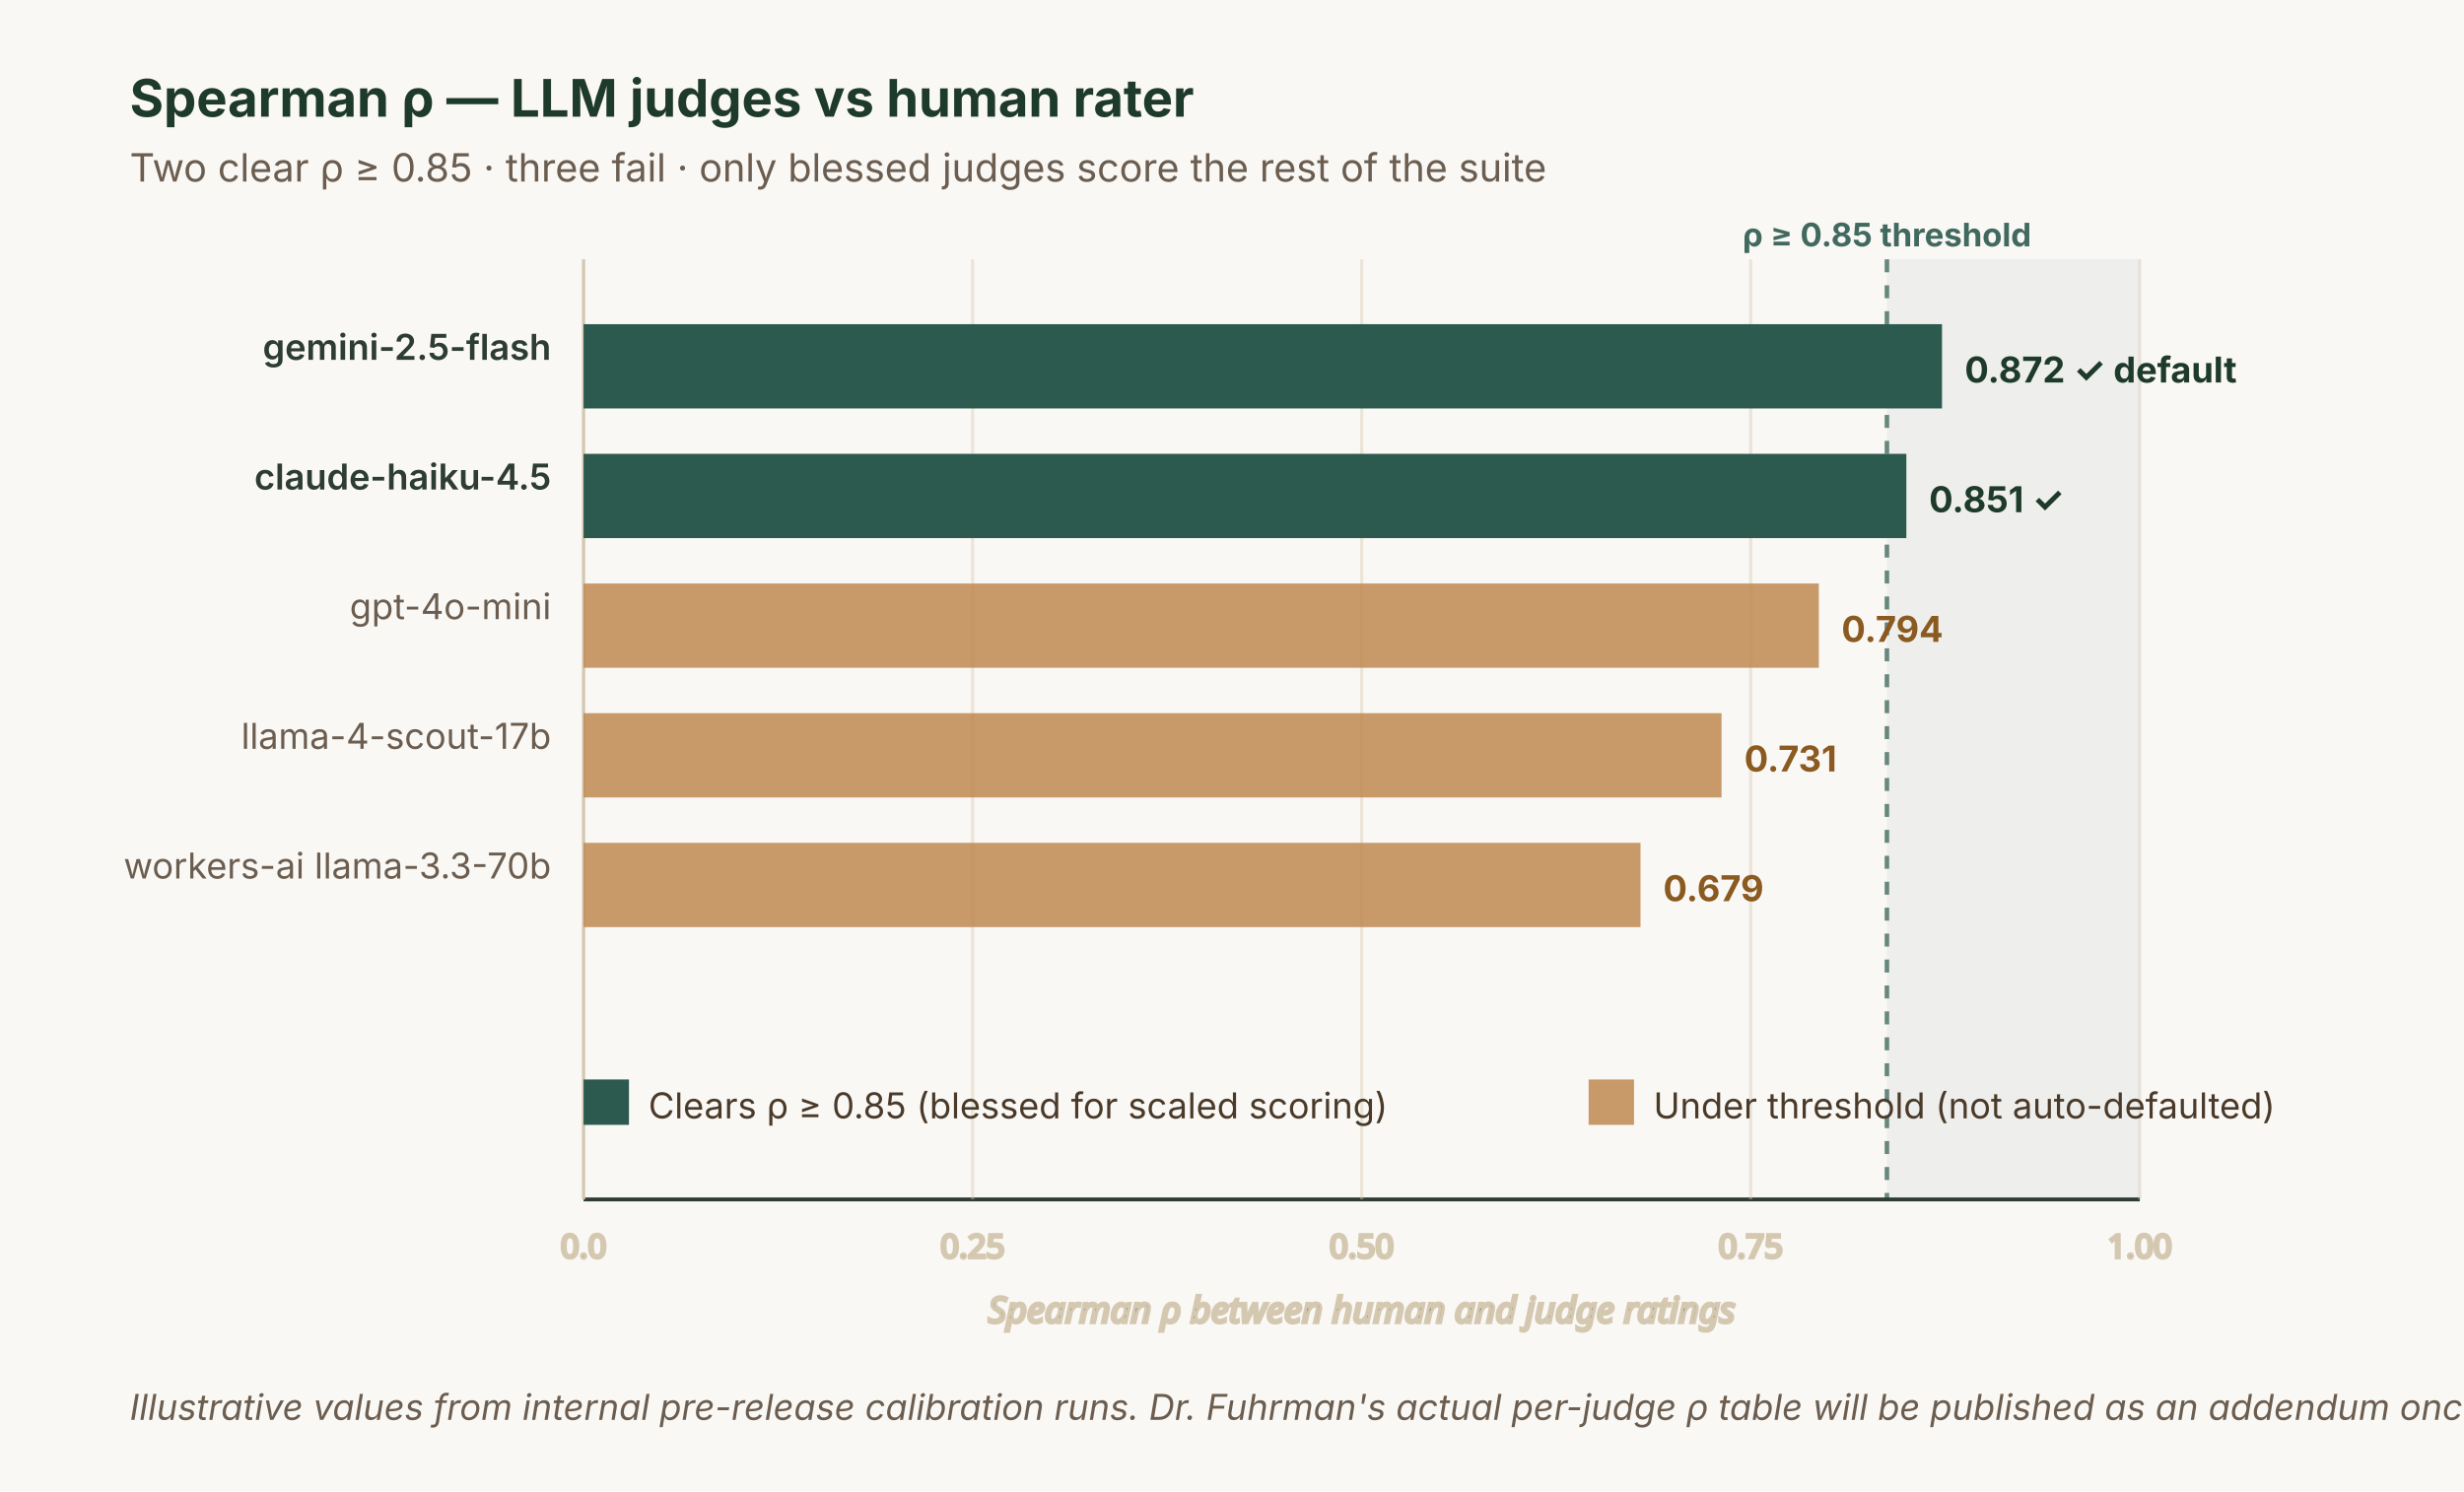
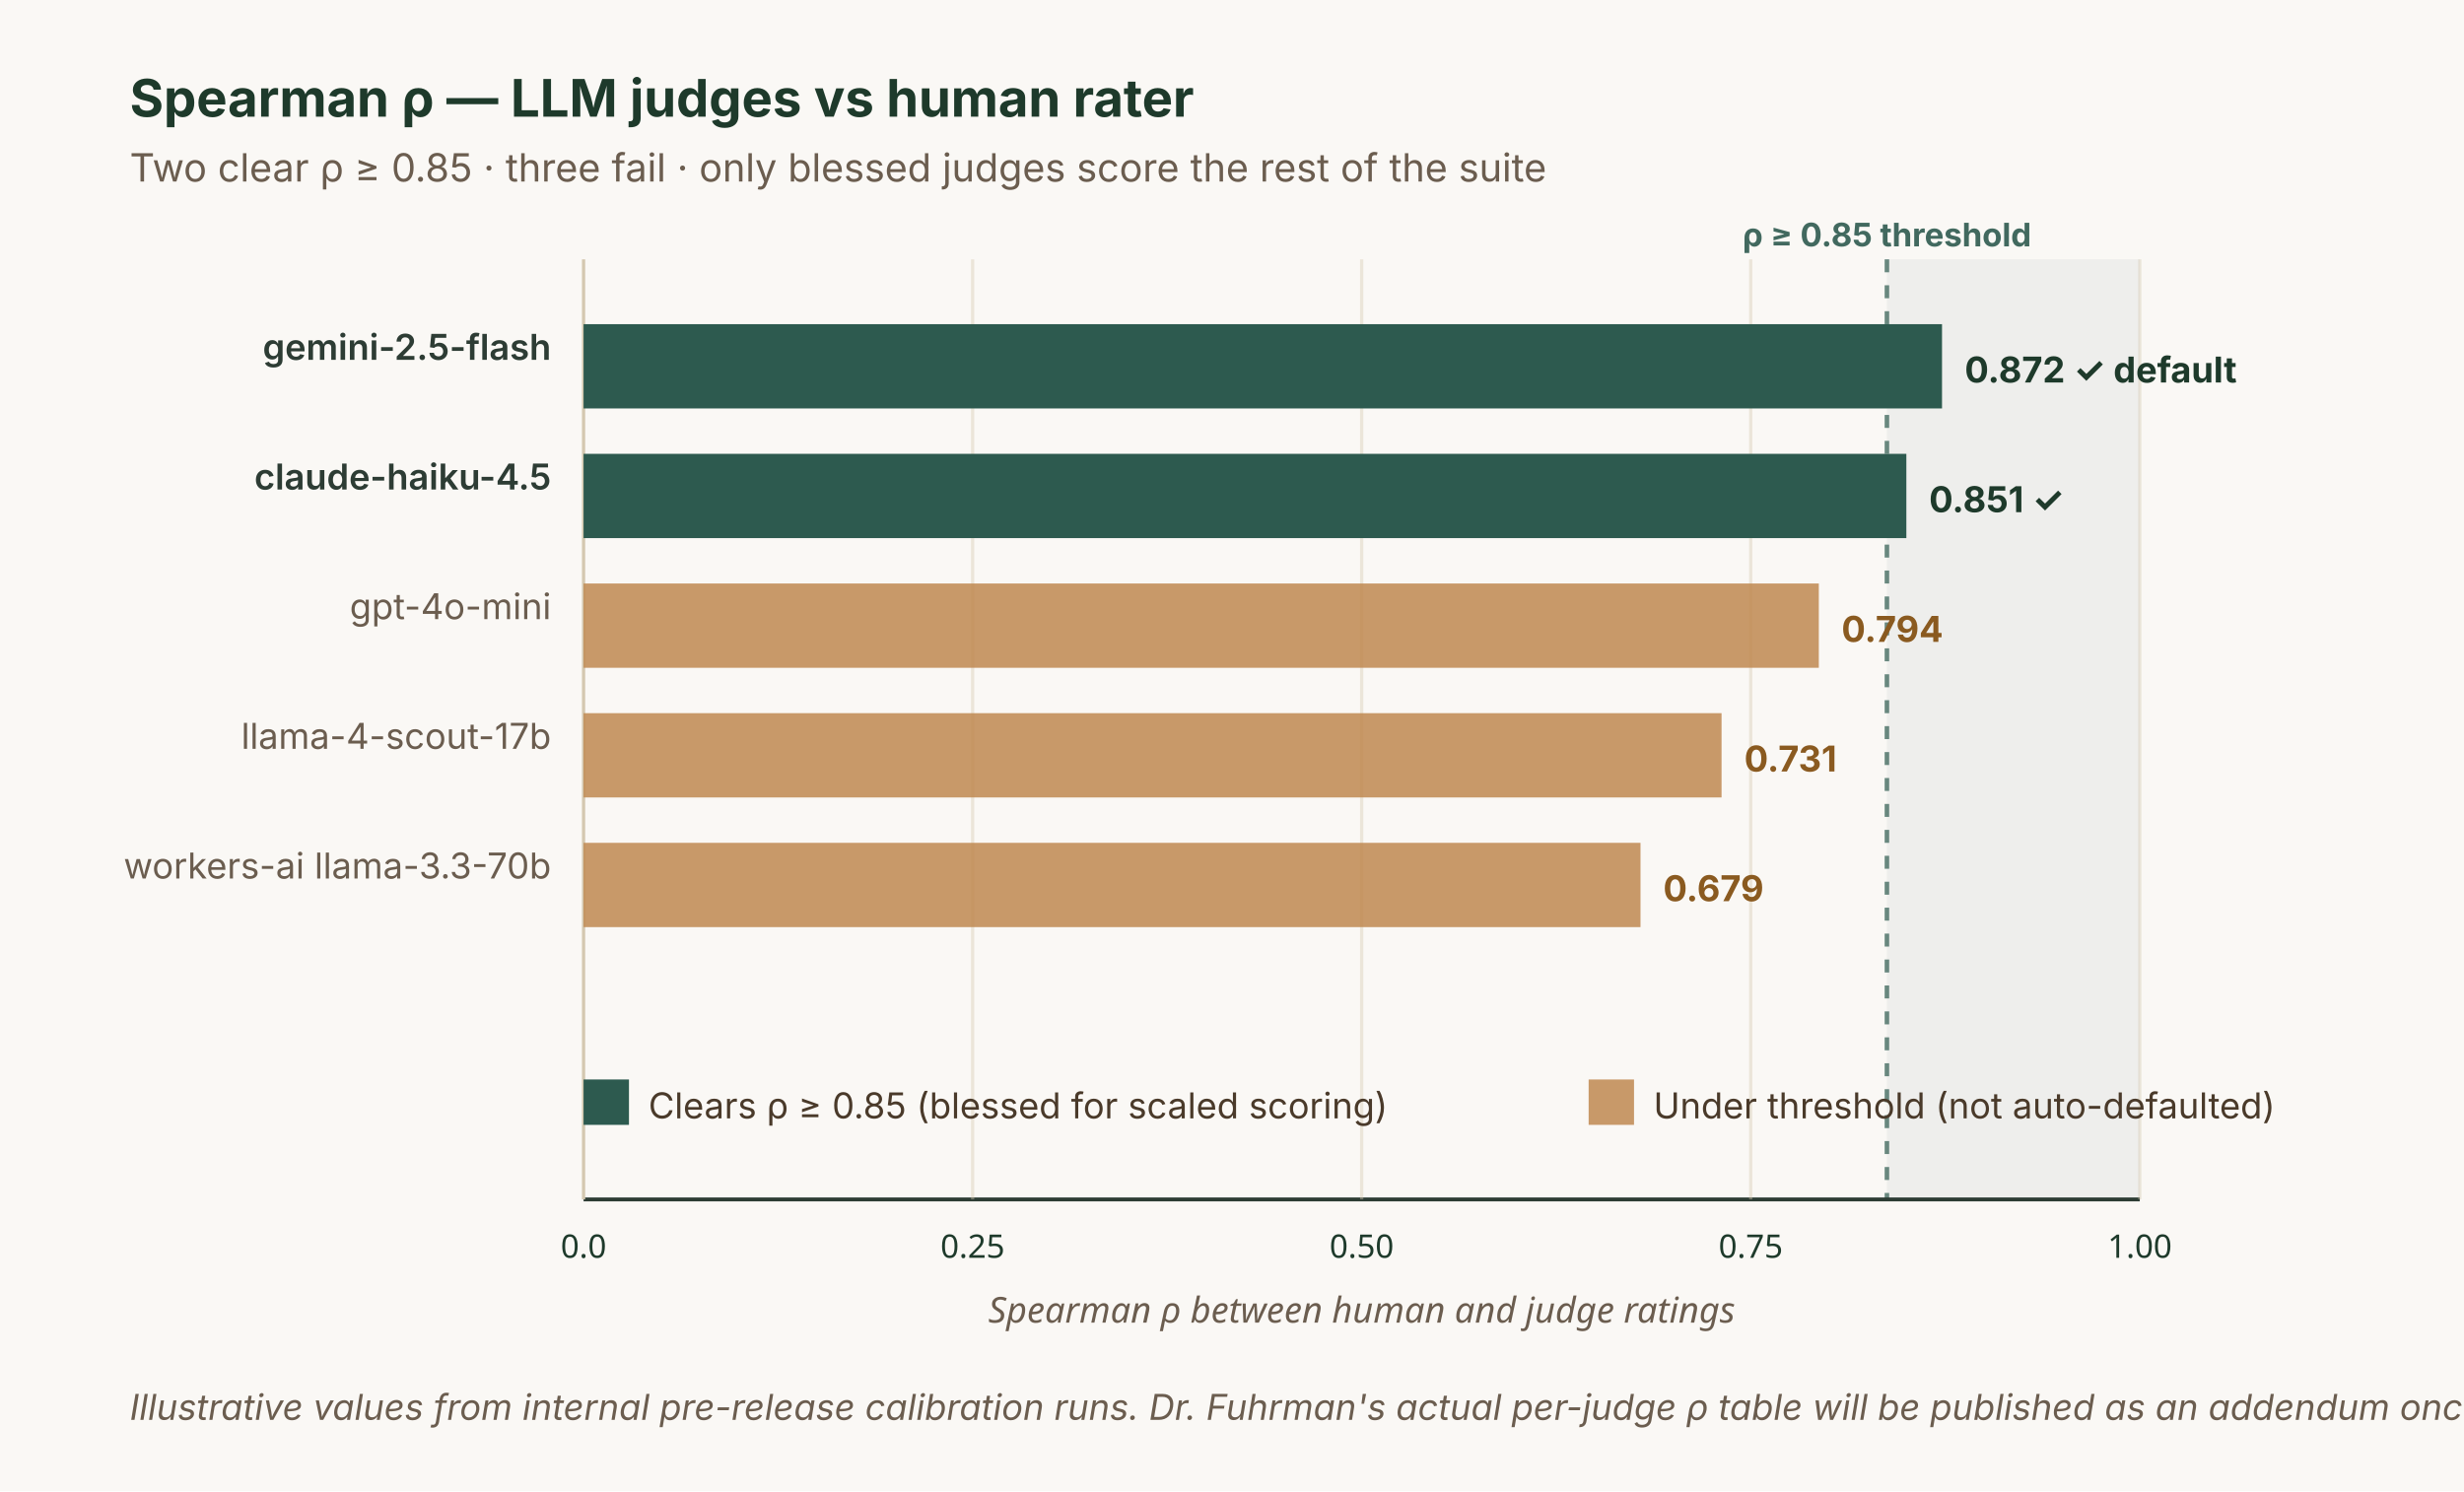
<svg xmlns="http://www.w3.org/2000/svg" viewBox="0 0 760 460" font-family="'DM Sans', -apple-system, sans-serif" role="img" aria-label="Bar chart of Spearman ρ between human ratings and 5 candidate LLM judges. Threshold dashed line at 0.85. Two judges (gemini-2.5-flash 0.872, claude-haiku-4.5 0.851) clear the threshold and are colored sage green; three judges below (gpt-4o-mini 0.794, llama-4-scout-17b 0.731, workers-ai llama-3.3-70b 0.679) are colored amber. Caption notes values are illustrative until Dr. Fuhrman's ratings land.">
  <rect width="760" height="460" fill="#faf8f5" />
  <text x="40" y="36" font-size="16" font-weight="700" fill="#1e3a2b">Spearman ρ — LLM judges vs human rater</text>
  <text x="40" y="56" font-size="12" fill="#6b5d4f">Two clear ρ ≥ 0.85 · three fail · only blessed judges score the rest of the suite</text>
  <g>
    <rect x="582" y="80" width="78" height="290" fill="#2d5a4f" opacity="0.06" />
    <line x1="582" y1="80" x2="582" y2="370" stroke="#2d5a4f" stroke-width="1.4" stroke-dasharray="4 4" opacity="0.7" />
    <text x="582" y="76" font-size="10" fill="#2d5a4f" text-anchor="middle" font-weight="700" opacity="0.9">ρ ≥ 0.85 threshold</text>
  </g>
-   <g stroke="#d4c8b0" stroke-width="1" font-size="10" fill="#8a7d68" font-family="'DM Sans', sans-serif">
+   <g stroke="#d4c8b0" stroke-width="1" font-size="10" fill="#1e3a2b" font-family="'DM Sans', sans-serif">
    <line x1="180" y1="370" x2="660" y2="370" stroke="#2d3c34" stroke-width="1.2" />
    <line x1="180" y1="80" x2="180" y2="370" />
    <line x1="300" y1="80" x2="300" y2="370" opacity="0.4" />
    <line x1="420" y1="80" x2="420" y2="370" opacity="0.4" />
    <line x1="540" y1="80" x2="540" y2="370" opacity="0.4" />
    <line x1="660" y1="80" x2="660" y2="370" opacity="0.4" />
-     <text x="180" y="388" text-anchor="middle">0.0</text>
-     <text x="300" y="388" text-anchor="middle">0.25</text>
-     <text x="420" y="388" text-anchor="middle">0.50</text>
-     <text x="540" y="388" text-anchor="middle">0.75</text>
-     <text x="660" y="388" text-anchor="middle">1.00</text>
-     <text x="420" y="408" text-anchor="middle" font-size="11" fill="#6b5d4f" font-style="italic">Spearman ρ between human and judge ratings</text>
+     <text stroke="none" x="180" y="388" text-anchor="middle">0.0</text>
+     <text stroke="none" x="300" y="388" text-anchor="middle">0.25</text>
+     <text stroke="none" x="420" y="388" text-anchor="middle">0.50</text>
+     <text stroke="none" x="540" y="388" text-anchor="middle">0.75</text>
+     <text stroke="none" x="660" y="388" text-anchor="middle">1.00</text>
+     <text stroke="none" x="420" y="408" text-anchor="middle" font-size="11" fill="#6b5d4f" font-style="italic">Spearman ρ between human and judge ratings</text>
  </g>
  <g font-size="11">
    <text x="170" y="111" text-anchor="end" fill="#2d3c34" font-weight="600">gemini-2.5-flash</text>
    <rect x="180" y="100" width="419" height="26" fill="#2d5a4f" />
    <text x="606" y="118" fill="#1e3a2b" font-weight="700">0.872 ✓ default</text>
    <text x="170" y="151" text-anchor="end" fill="#2d3c34" font-weight="600">claude-haiku-4.5</text>
    <rect x="180" y="140" width="408" height="26" fill="#2d5a4f" />
    <text x="595" y="158" fill="#1e3a2b" font-weight="700">0.851 ✓</text>
    <text x="170" y="191" text-anchor="end" fill="#6b5d4f">gpt-4o-mini</text>
    <rect x="180" y="180" width="381" height="26" fill="#c08850" opacity="0.85" />
    <text x="568" y="198" fill="#8a5a20" font-weight="700">0.794</text>
    <text x="170" y="231" text-anchor="end" fill="#6b5d4f">llama-4-scout-17b</text>
    <rect x="180" y="220" width="351" height="26" fill="#c08850" opacity="0.85" />
    <text x="538" y="238" fill="#8a5a20" font-weight="700">0.731</text>
    <text x="170" y="271" text-anchor="end" fill="#6b5d4f">workers-ai llama-3.3-70b</text>
    <rect x="180" y="260" width="326" height="26" fill="#c08850" opacity="0.85" />
    <text x="513" y="278" fill="#8a5a20" font-weight="700">0.679</text>
  </g>
  <g font-size="11" fill="#4a3a2a">
    <rect x="180" y="333" width="14" height="14" fill="#2d5a4f" />
    <text x="200" y="345">Clears ρ ≥ 0.85 (blessed for scaled scoring)</text>
    <rect x="490" y="333" width="14" height="14" fill="#c08850" opacity="0.85" />
    <text x="510" y="345">Under threshold (not auto-defaulted)</text>
  </g>
  <text x="40" y="438" font-size="11" fill="#6b5d4f" font-style="italic">Illustrative values from internal pre-release calibration runs. Dr. Fuhrman's actual per-judge ρ table will be published as an addendum once his 50-answer session is complete.</text>
</svg>
